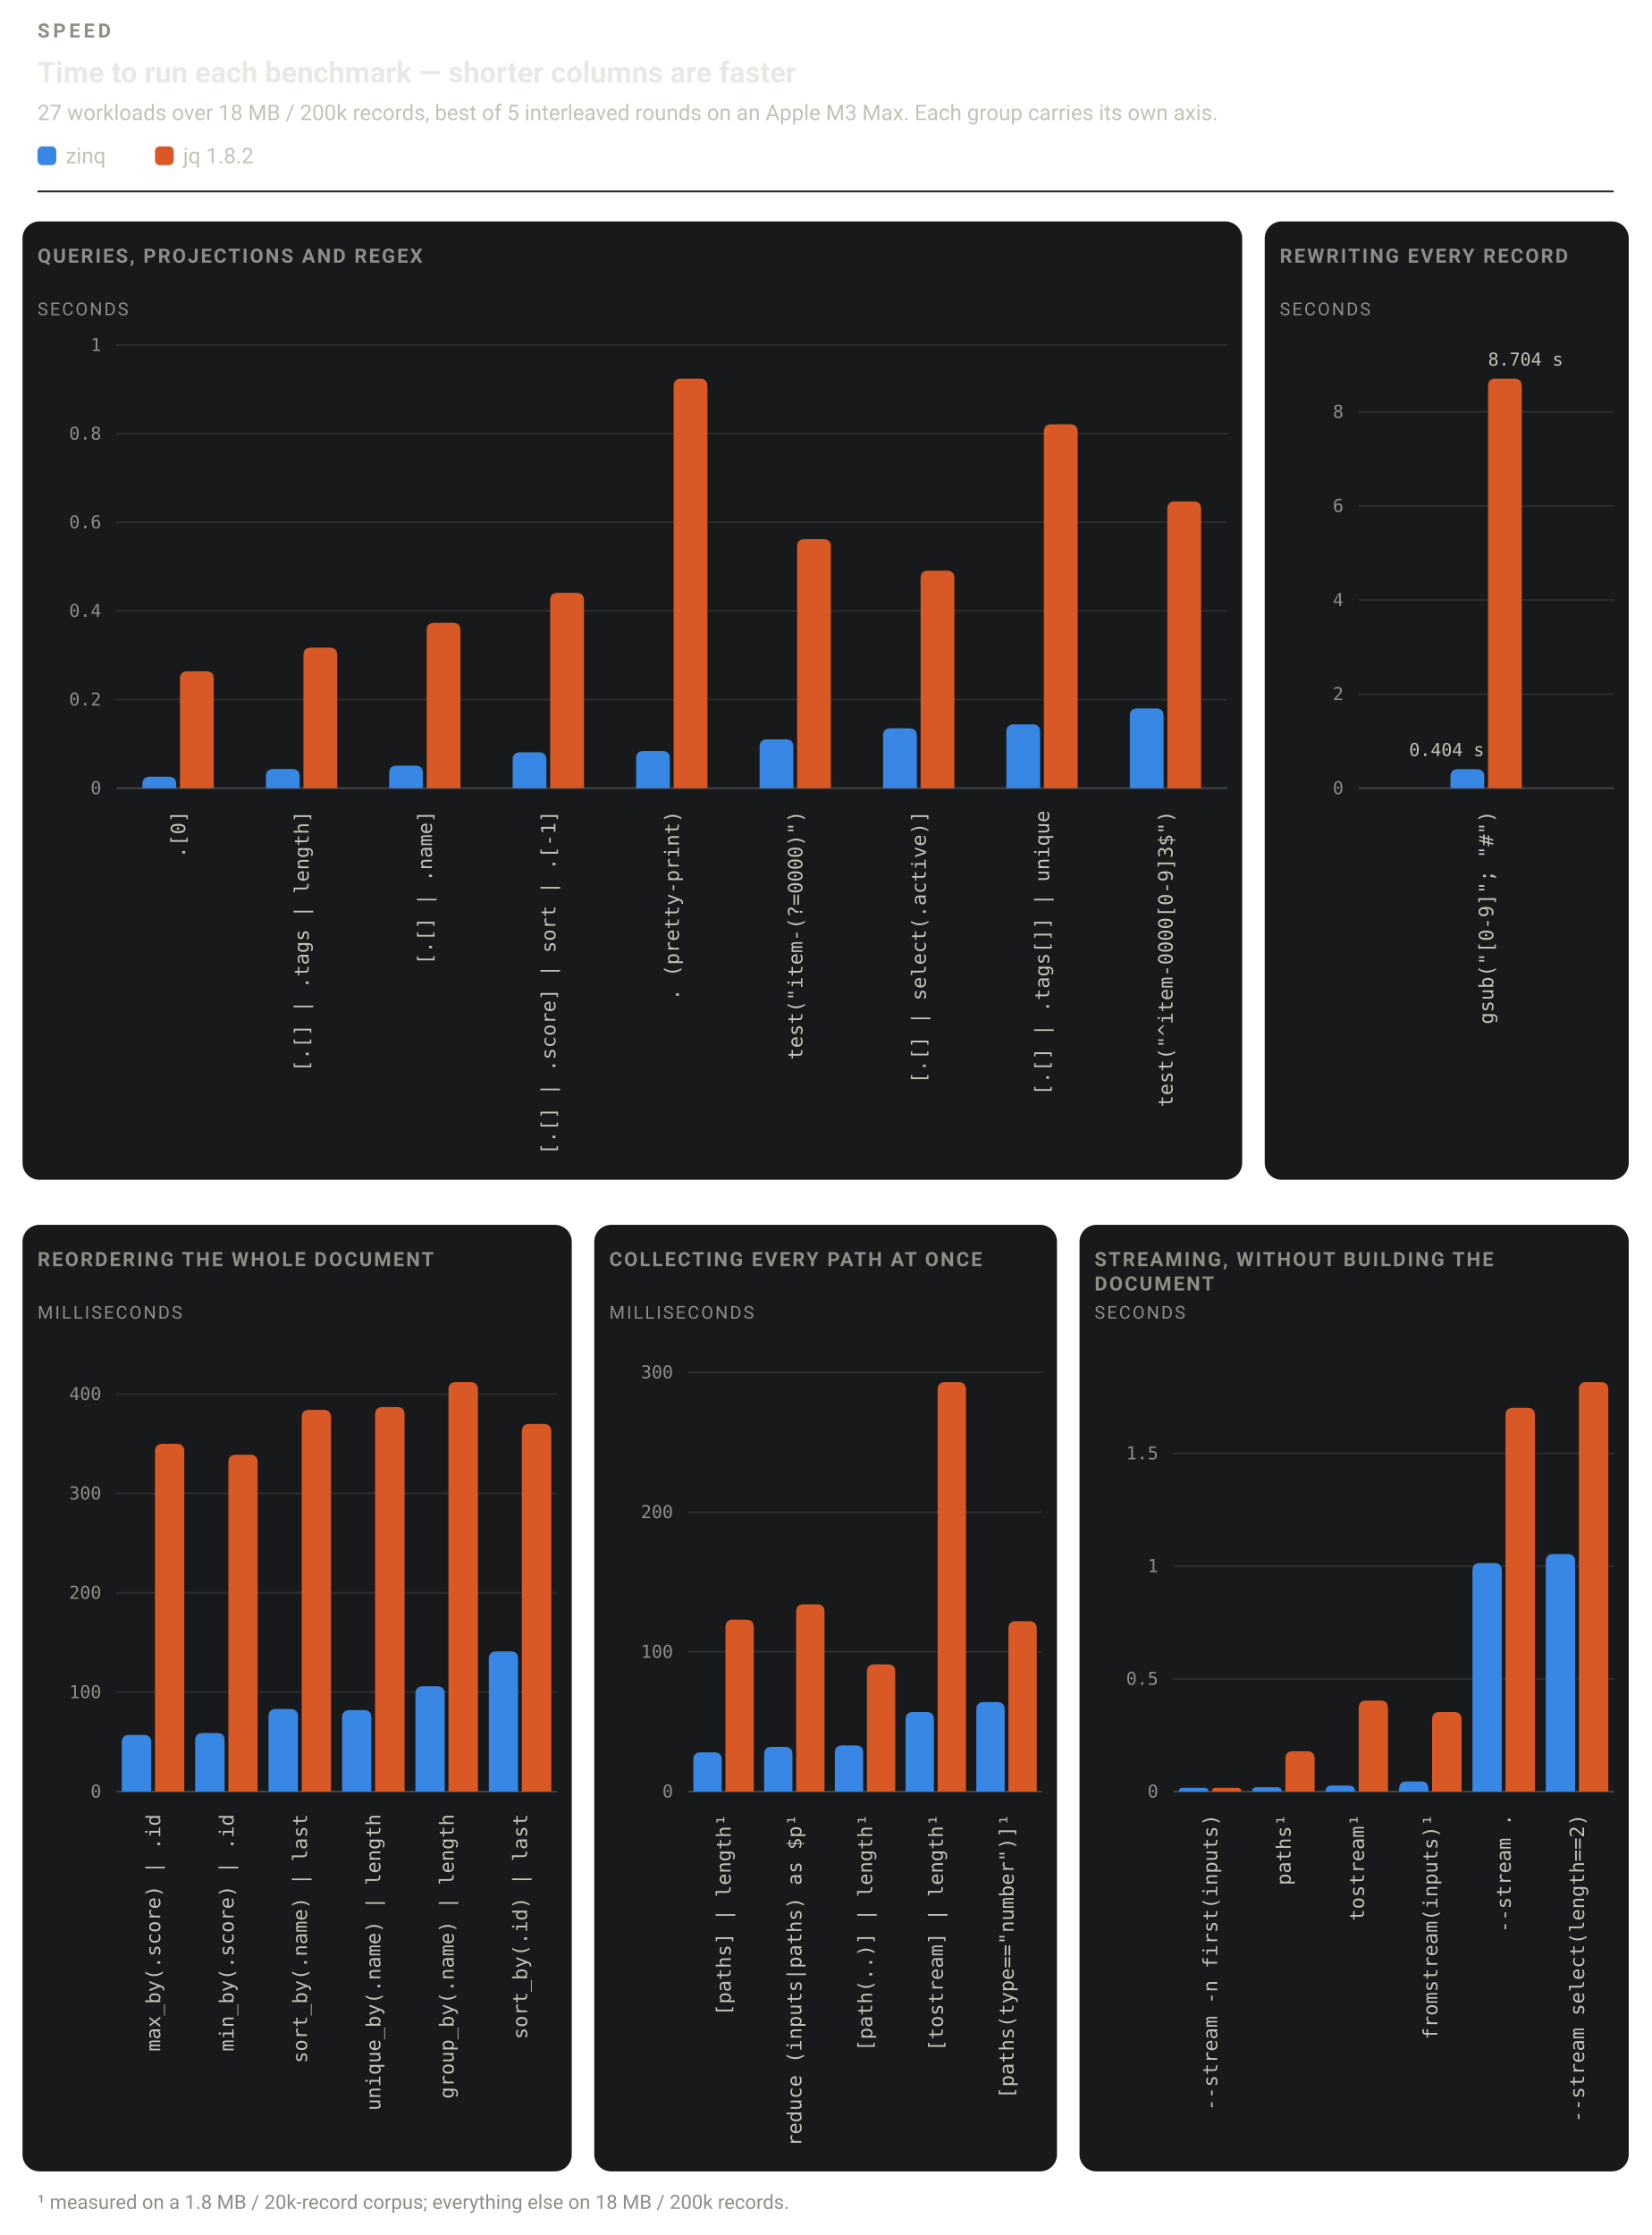
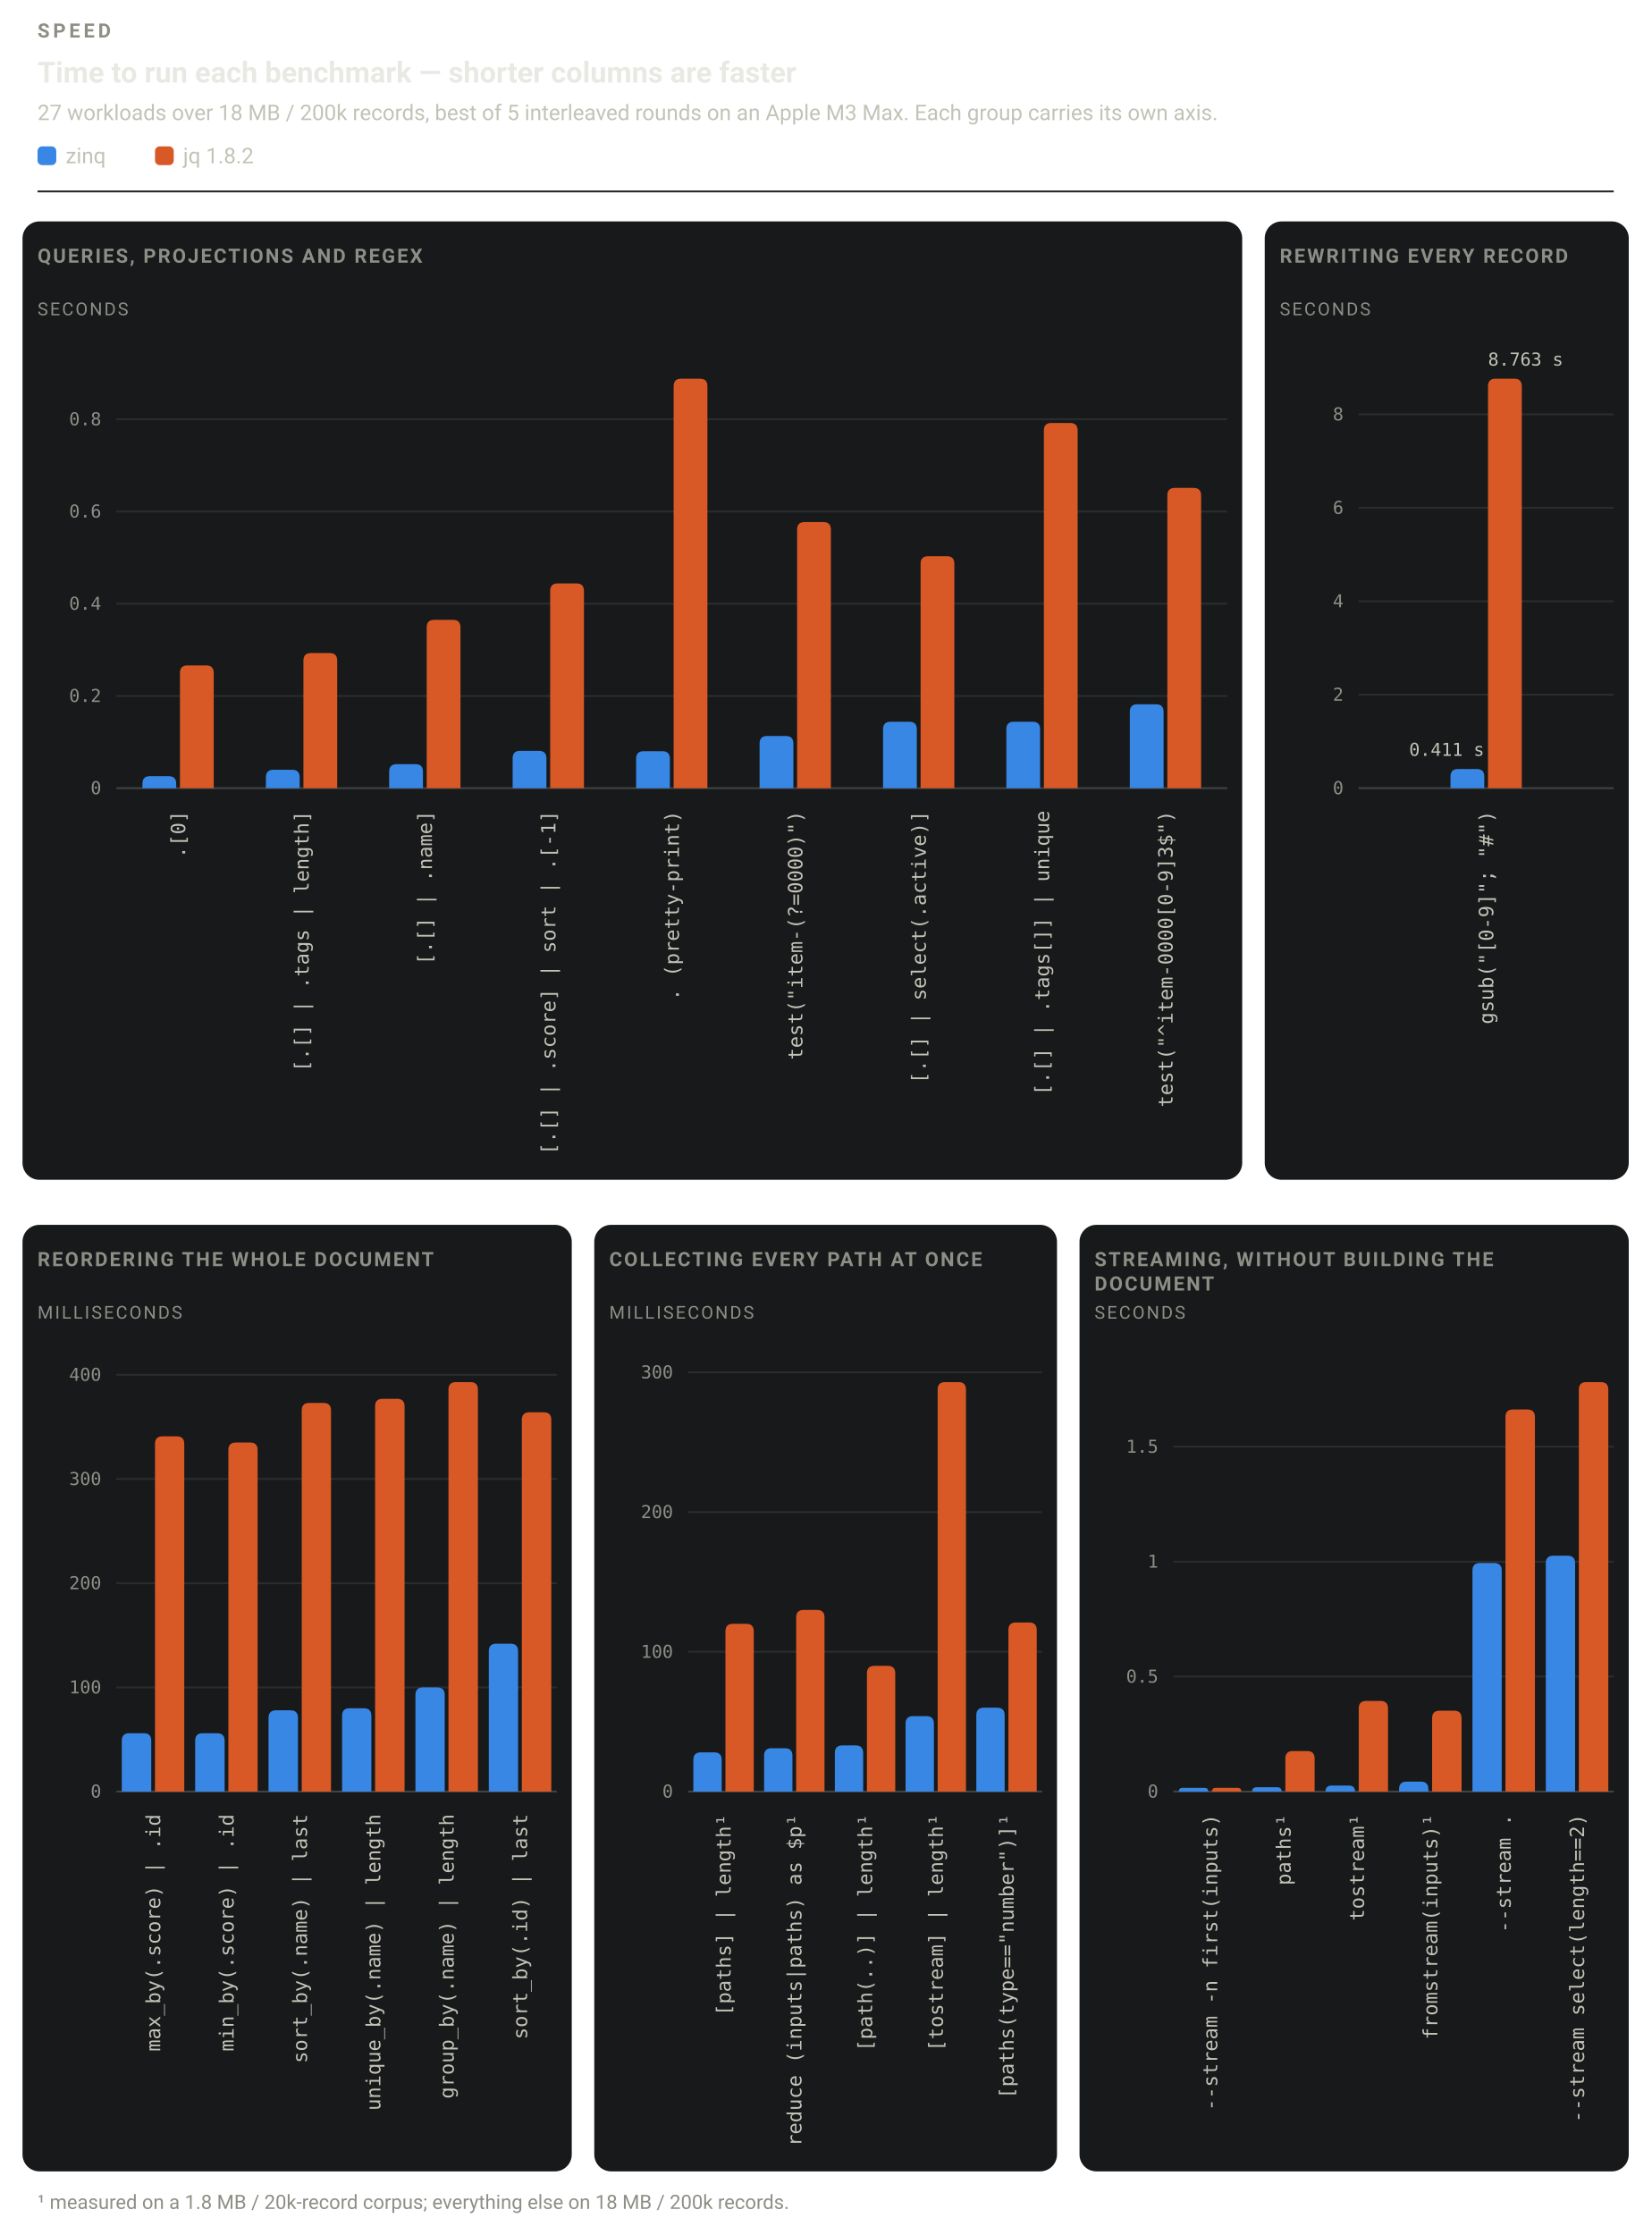
- <svg xmlns="http://www.w3.org/2000/svg" width="880" height="1191" viewBox="0 0 880 1191" role="img" aria-label="Time to run 27 workloads, zinq against jq 1.8.2, over 18 MB / 200k records. zinq is ahead on 26 of 27.">
+ <svg xmlns="http://www.w3.org/2000/svg" width="880" height="1191" viewBox="0 0 880 1191" role="img" aria-label="Time to run 27 workloads, zinq against jq 1.8.2, over 18 MB / 200k records. zinq is ahead on all 27.">
  <text x="20" y="20" font-family="ui-sans-serif, system-ui, -apple-system, Segoe UI, Roboto, sans-serif" font-size="10.5" font-weight="600" letter-spacing="1.8" fill="#8d8e86">SPEED</text>
  <text x="20" y="44" font-family="ui-sans-serif, system-ui, -apple-system, Segoe UI, Roboto, sans-serif" font-size="15.5" font-weight="600" fill="#e9e9e4">Time to run each benchmark — shorter columns are faster</text>
  <text x="20" y="64" font-family="ui-sans-serif, system-ui, -apple-system, Segoe UI, Roboto, sans-serif" font-size="11.5" fill="#c3c2b7">27 workloads over 18 MB / 200k records, best of 5 interleaved rounds on an Apple M3 Max. Each group carries its own axis.</text>
  <rect x="20" y="78" width="10" height="10" rx="2.5" fill="#3987e5" />
  <text x="35" y="87" font-family="ui-sans-serif, system-ui, -apple-system, Segoe UI, Roboto, sans-serif" font-size="11.5" fill="#c3c2b7">zinq</text>
  <rect x="82.6" y="78" width="10" height="10" rx="2.5" fill="#d95926" />
  <text x="97.6" y="87" font-family="ui-sans-serif, system-ui, -apple-system, Segoe UI, Roboto, sans-serif" font-size="11.5" fill="#c3c2b7">jq 1.8.2</text>
  <line x1="20" y1="102" x2="860" y2="102" stroke="#26292a" stroke-width="1" />
  <rect x="12.0" y="118" width="650.0" height="510.7" rx="9" fill="#17191a" />
  <text x="20" y="140" font-family="ui-sans-serif, system-ui, -apple-system, Segoe UI, Roboto, sans-serif" font-size="10.5" font-weight="600" letter-spacing="1" fill="#8d8e86">QUERIES, PROJECTIONS AND REGEX</text>
  <text x="20" y="168" font-family="ui-sans-serif, system-ui, -apple-system, Segoe UI, Roboto, sans-serif" font-size="9.5" letter-spacing="1" fill="#8d8e86">SECONDS</text>
  <text x="54" y="423.2" font-family="ui-monospace, SFMono-Regular, Menlo, Consolas, monospace" font-size="9.5" text-anchor="end" fill="#8d8e86">0</text>
-   <line x1="62.0" y1="372.8" x2="654.0" y2="372.8" stroke="#2a2d2d" stroke-width="1" />
-   <text x="54" y="375.974" font-family="ui-monospace, SFMono-Regular, Menlo, Consolas, monospace" font-size="9.5" text-anchor="end" fill="#8d8e86">0.2</text>
-   <line x1="62.0" y1="325.5" x2="654.0" y2="325.5" stroke="#2a2d2d" stroke-width="1" />
-   <text x="54" y="328.749" font-family="ui-monospace, SFMono-Regular, Menlo, Consolas, monospace" font-size="9.5" text-anchor="end" fill="#8d8e86">0.4</text>
-   <line x1="62.0" y1="278.3" x2="654.0" y2="278.3" stroke="#2a2d2d" stroke-width="1" />
-   <text x="54" y="281.523" font-family="ui-monospace, SFMono-Regular, Menlo, Consolas, monospace" font-size="9.5" text-anchor="end" fill="#8d8e86">0.6</text>
-   <line x1="62.0" y1="231.1" x2="654.0" y2="231.1" stroke="#2a2d2d" stroke-width="1" />
-   <text x="54" y="234.298" font-family="ui-monospace, SFMono-Regular, Menlo, Consolas, monospace" font-size="9.5" text-anchor="end" fill="#8d8e86">0.8</text>
-   <line x1="62.0" y1="183.9" x2="654.0" y2="183.9" stroke="#2a2d2d" stroke-width="1" />
-   <text x="54" y="187.072" font-family="ui-monospace, SFMono-Regular, Menlo, Consolas, monospace" font-size="9.5" text-anchor="end" fill="#8d8e86">1</text>
+   <line x1="62.0" y1="370.9" x2="654.0" y2="370.9" stroke="#2a2d2d" stroke-width="1" />
+   <text x="54" y="374.06" font-family="ui-monospace, SFMono-Regular, Menlo, Consolas, monospace" font-size="9.5" text-anchor="end" fill="#8d8e86">0.2</text>
+   <line x1="62.0" y1="321.7" x2="654.0" y2="321.7" stroke="#2a2d2d" stroke-width="1" />
+   <text x="54" y="324.92" font-family="ui-monospace, SFMono-Regular, Menlo, Consolas, monospace" font-size="9.5" text-anchor="end" fill="#8d8e86">0.4</text>
+   <line x1="62.0" y1="272.6" x2="654.0" y2="272.6" stroke="#2a2d2d" stroke-width="1" />
+   <text x="54" y="275.78" font-family="ui-monospace, SFMono-Regular, Menlo, Consolas, monospace" font-size="9.5" text-anchor="end" fill="#8d8e86">0.6</text>
+   <line x1="62.0" y1="223.4" x2="654.0" y2="223.4" stroke="#2a2d2d" stroke-width="1" />
+   <text x="54" y="226.64" font-family="ui-monospace, SFMono-Regular, Menlo, Consolas, monospace" font-size="9.5" text-anchor="end" fill="#8d8e86">0.8</text>
  <line x1="62.0" y1="420.0" x2="654.0" y2="420.0" stroke="#3f4344" stroke-width="1" />
-   <path d="M75.9 420.0L75.9 417.9Q75.9 413.9 79.9 413.9L89.9 413.9Q93.9 413.9 93.9 417.9L93.9 420.0Z" fill="#3987e5" />
-   <path d="M95.9 420.0L95.9 361.7Q95.9 357.7 99.9 357.7L109.9 357.7Q113.9 357.7 113.9 361.7L113.9 420.0Z" fill="#d95926" />
-   <path d="M141.7 420.0L141.7 413.8Q141.7 409.8 145.7 409.8L155.7 409.8Q159.7 409.8 159.7 413.8L159.7 420.0Z" fill="#3987e5" />
-   <path d="M161.7 420.0L161.7 349.1Q161.7 345.1 165.7 345.1L175.7 345.1Q179.7 345.1 179.7 349.1L179.7 420.0Z" fill="#d95926" />
-   <path d="M207.4 420.0L207.4 412.0Q207.4 408.0 211.4 408.0L221.4 408.0Q225.4 408.0 225.4 412.0L225.4 420.0Z" fill="#3987e5" />
-   <path d="M227.4 420.0L227.4 335.9Q227.4 331.9 231.4 331.9L241.4 331.9Q245.4 331.9 245.4 335.9L245.4 420.0Z" fill="#d95926" />
-   <path d="M273.2 420.0L273.2 404.9Q273.2 400.9 277.2 400.9L287.2 400.9Q291.2 400.9 291.2 404.9L291.2 420.0Z" fill="#3987e5" />
-   <path d="M293.2 420.0L293.2 319.9Q293.2 315.9 297.2 315.9L307.2 315.9Q311.2 315.9 311.2 319.9L311.2 420.0Z" fill="#d95926" />
-   <path d="M339.0 420.0L339.0 404.2Q339.0 400.2 343.0 400.2L353.0 400.2Q357.0 400.2 357.0 404.2L357.0 420.0Z" fill="#3987e5" />
+   <path d="M75.9 420.0L75.9 417.6Q75.9 413.6 79.9 413.6L89.9 413.6Q93.9 413.6 93.9 417.6L93.9 420.0Z" fill="#3987e5" />
+   <path d="M95.9 420.0L95.9 358.6Q95.9 354.6 99.9 354.6L109.9 354.6Q113.9 354.6 113.9 358.6L113.9 420.0Z" fill="#d95926" />
+   <path d="M141.7 420.0L141.7 414.2Q141.7 410.2 145.7 410.2L155.7 410.2Q159.7 410.2 159.7 414.2L159.7 420.0Z" fill="#3987e5" />
+   <path d="M161.7 420.0L161.7 352.0Q161.7 348.0 165.7 348.0L175.7 348.0Q179.7 348.0 179.7 352.0L179.7 420.0Z" fill="#d95926" />
+   <path d="M207.4 420.0L207.4 411.2Q207.4 407.2 211.4 407.2L221.4 407.2Q225.4 407.2 225.4 411.2L225.4 420.0Z" fill="#3987e5" />
+   <path d="M227.4 420.0L227.4 334.3Q227.4 330.3 231.4 330.3L241.4 330.3Q245.4 330.3 245.4 334.3L245.4 420.0Z" fill="#d95926" />
+   <path d="M273.2 420.0L273.2 404.1Q273.2 400.1 277.2 400.1L287.2 400.1Q291.2 400.1 291.2 404.1L291.2 420.0Z" fill="#3987e5" />
+   <path d="M293.2 420.0L293.2 314.9Q293.2 310.9 297.2 310.9L307.2 310.9Q311.2 310.9 311.2 314.9L311.2 420.0Z" fill="#d95926" />
+   <path d="M339.0 420.0L339.0 404.3Q339.0 400.3 343.0 400.3L353.0 400.3Q357.0 400.3 357.0 404.3L357.0 420.0Z" fill="#3987e5" />
  <path d="M359.0 420.0L359.0 205.8Q359.0 201.8 363.0 201.8L373.0 201.8Q377.0 201.8 377.0 205.8L377.0 420.0Z" fill="#d95926" />
-   <path d="M404.8 420.0L404.8 398.0Q404.8 394.0 408.8 394.0L418.8 394.0Q422.8 394.0 422.8 398.0L422.8 420.0Z" fill="#3987e5" />
-   <path d="M424.8 420.0L424.8 291.3Q424.8 287.3 428.8 287.3L438.8 287.3Q442.8 287.3 442.8 291.3L442.8 420.0Z" fill="#d95926" />
-   <path d="M470.6 420.0L470.6 392.1Q470.6 388.1 474.6 388.1L484.6 388.1Q488.6 388.1 488.6 392.1L488.6 420.0Z" fill="#3987e5" />
-   <path d="M490.6 420.0L490.6 308.1Q490.6 304.1 494.6 304.1L504.6 304.1Q508.6 304.1 508.6 308.1L508.6 420.0Z" fill="#d95926" />
-   <path d="M536.3 420.0L536.3 390.0Q536.3 386.0 540.3 386.0L550.3 386.0Q554.3 386.0 554.3 390.0L554.3 420.0Z" fill="#3987e5" />
-   <path d="M556.3 420.0L556.3 230.1Q556.3 226.1 560.3 226.1L570.3 226.1Q574.3 226.1 574.3 230.1L574.3 420.0Z" fill="#d95926" />
-   <path d="M602.1 420.0L602.1 381.5Q602.1 377.5 606.1 377.5L616.1 377.5Q620.1 377.5 620.1 381.5L620.1 420.0Z" fill="#3987e5" />
-   <path d="M622.1 420.0L622.1 271.2Q622.1 267.2 626.1 267.2L636.1 267.2Q640.1 267.2 640.1 271.2L640.1 420.0Z" fill="#d95926" />
+   <path d="M404.8 420.0L404.8 396.2Q404.8 392.2 408.8 392.2L418.8 392.2Q422.8 392.2 422.8 396.2L422.8 420.0Z" fill="#3987e5" />
+   <path d="M424.8 420.0L424.8 282.2Q424.8 278.2 428.8 278.2L438.8 278.2Q442.8 278.2 442.8 282.2L442.8 420.0Z" fill="#d95926" />
+   <path d="M470.6 420.0L470.6 388.6Q470.6 384.6 474.6 384.6L484.6 384.6Q488.6 384.6 488.6 388.6L488.6 420.0Z" fill="#3987e5" />
+   <path d="M490.6 420.0L490.6 300.4Q490.6 296.4 494.6 296.4L504.6 296.4Q508.6 296.4 508.6 300.4L508.6 420.0Z" fill="#d95926" />
+   <path d="M536.3 420.0L536.3 388.6Q536.3 384.6 540.3 384.6L550.3 384.6Q554.3 384.6 554.3 388.6L554.3 420.0Z" fill="#3987e5" />
+   <path d="M556.3 420.0L556.3 229.4Q556.3 225.4 560.3 225.4L570.3 225.4Q574.3 225.4 574.3 229.4L574.3 420.0Z" fill="#d95926" />
+   <path d="M602.1 420.0L602.1 379.3Q602.1 375.3 606.1 375.3L616.1 375.3Q620.1 375.3 620.1 379.3L620.1 420.0Z" fill="#3987e5" />
+   <path d="M622.1 420.0L622.1 264.0Q622.1 260.0 626.1 260.0L636.1 260.0Q640.1 260.0 640.1 264.0L640.1 420.0Z" fill="#d95926" />
  <text x="98.689" y="432" font-family="ui-monospace, SFMono-Regular, Menlo, Consolas, monospace" font-size="10.5" text-anchor="end" transform="rotate(-90 98.7 432.0)" fill="#c3c2b7">.[0]</text>
  <text x="164.467" y="432" font-family="ui-monospace, SFMono-Regular, Menlo, Consolas, monospace" font-size="10.5" text-anchor="end" transform="rotate(-90 164.5 432.0)" fill="#c3c2b7">[.[] | .tags | length]</text>
  <text x="230.244" y="432" font-family="ui-monospace, SFMono-Regular, Menlo, Consolas, monospace" font-size="10.5" text-anchor="end" transform="rotate(-90 230.2 432.0)" fill="#c3c2b7">[.[] | .name]</text>
  <text x="296.022" y="432" font-family="ui-monospace, SFMono-Regular, Menlo, Consolas, monospace" font-size="10.5" text-anchor="end" transform="rotate(-90 296.0 432.0)" fill="#c3c2b7">[.[] | .score] | sort | .[-1]</text>
  <text x="361.8" y="432" font-family="ui-monospace, SFMono-Regular, Menlo, Consolas, monospace" font-size="10.5" text-anchor="end" transform="rotate(-90 361.8 432.0)" fill="#c3c2b7">. (pretty-print)</text>
  <text x="427.578" y="432" font-family="ui-monospace, SFMono-Regular, Menlo, Consolas, monospace" font-size="10.5" text-anchor="end" transform="rotate(-90 427.6 432.0)" fill="#c3c2b7">test("item-(?=0000)")</text>
  <text x="493.356" y="432" font-family="ui-monospace, SFMono-Regular, Menlo, Consolas, monospace" font-size="10.5" text-anchor="end" transform="rotate(-90 493.4 432.0)" fill="#c3c2b7">[.[] | select(.active)]</text>
  <text x="559.133" y="432" font-family="ui-monospace, SFMono-Regular, Menlo, Consolas, monospace" font-size="10.5" text-anchor="end" transform="rotate(-90 559.1 432.0)" fill="#c3c2b7">[.[] | .tags[]] | unique</text>
  <text x="624.911" y="432" font-family="ui-monospace, SFMono-Regular, Menlo, Consolas, monospace" font-size="10.5" text-anchor="end" transform="rotate(-90 624.9 432.0)" fill="#c3c2b7">test("^item-0000[0-9]3$")</text>
  <rect x="674.0" y="118" width="194.0" height="510.7" rx="9" fill="#17191a" />
  <text x="682" y="140" font-family="ui-sans-serif, system-ui, -apple-system, Segoe UI, Roboto, sans-serif" font-size="10.5" font-weight="600" letter-spacing="1" fill="#8d8e86">REWRITING EVERY RECORD</text>
  <text x="682" y="168" font-family="ui-sans-serif, system-ui, -apple-system, Segoe UI, Roboto, sans-serif" font-size="9.5" letter-spacing="1" fill="#8d8e86">SECONDS</text>
  <text x="716" y="423.2" font-family="ui-monospace, SFMono-Regular, Menlo, Consolas, monospace" font-size="9.5" text-anchor="end" fill="#8d8e86">0</text>
-   <line x1="724.0" y1="369.9" x2="860.0" y2="369.9" stroke="#2a2d2d" stroke-width="1" />
-   <text x="716" y="373.066" font-family="ui-monospace, SFMono-Regular, Menlo, Consolas, monospace" font-size="9.5" text-anchor="end" fill="#8d8e86">2</text>
-   <line x1="724.0" y1="319.7" x2="860.0" y2="319.7" stroke="#2a2d2d" stroke-width="1" />
-   <text x="716" y="322.933" font-family="ui-monospace, SFMono-Regular, Menlo, Consolas, monospace" font-size="9.5" text-anchor="end" fill="#8d8e86">4</text>
-   <line x1="724.0" y1="269.6" x2="860.0" y2="269.6" stroke="#2a2d2d" stroke-width="1" />
-   <text x="716" y="272.799" font-family="ui-monospace, SFMono-Regular, Menlo, Consolas, monospace" font-size="9.5" text-anchor="end" fill="#8d8e86">6</text>
-   <line x1="724.0" y1="219.5" x2="860.0" y2="219.5" stroke="#2a2d2d" stroke-width="1" />
-   <text x="716" y="222.665" font-family="ui-monospace, SFMono-Regular, Menlo, Consolas, monospace" font-size="9.5" text-anchor="end" fill="#8d8e86">8</text>
+   <line x1="724.0" y1="370.2" x2="860.0" y2="370.2" stroke="#2a2d2d" stroke-width="1" />
+   <text x="716" y="373.404" font-family="ui-monospace, SFMono-Regular, Menlo, Consolas, monospace" font-size="9.5" text-anchor="end" fill="#8d8e86">2</text>
+   <line x1="724.0" y1="320.4" x2="860.0" y2="320.4" stroke="#2a2d2d" stroke-width="1" />
+   <text x="716" y="323.608" font-family="ui-monospace, SFMono-Regular, Menlo, Consolas, monospace" font-size="9.5" text-anchor="end" fill="#8d8e86">4</text>
+   <line x1="724.0" y1="270.6" x2="860.0" y2="270.6" stroke="#2a2d2d" stroke-width="1" />
+   <text x="716" y="273.812" font-family="ui-monospace, SFMono-Regular, Menlo, Consolas, monospace" font-size="9.5" text-anchor="end" fill="#8d8e86">6</text>
+   <line x1="724.0" y1="220.8" x2="860.0" y2="220.8" stroke="#2a2d2d" stroke-width="1" />
+   <text x="716" y="224.015" font-family="ui-monospace, SFMono-Regular, Menlo, Consolas, monospace" font-size="9.5" text-anchor="end" fill="#8d8e86">8</text>
  <line x1="724.0" y1="420.0" x2="860.0" y2="420.0" stroke="#3f4344" stroke-width="1" />
-   <path d="M773.0 420.0L773.0 413.9Q773.0 409.9 777.0 409.9L787.0 409.9Q791.0 409.9 791.0 413.9L791.0 420.0Z" fill="#3987e5" />
+   <path d="M773.0 420.0L773.0 413.8Q773.0 409.8 777.0 409.8L787.0 409.8Q791.0 409.8 791.0 413.8L791.0 420.0Z" fill="#3987e5" />
  <path d="M793.0 420.0L793.0 205.8Q793.0 201.8 797.0 201.8L807.0 201.8Q811.0 201.8 811.0 205.8L811.0 420.0Z" fill="#d95926" />
-   <text x="791" y="402.873" font-family="ui-monospace, SFMono-Regular, Menlo, Consolas, monospace" font-size="9.5" text-anchor="end" fill="#c3c2b7">0.404 s</text>
-   <text x="793" y="194.818" font-family="ui-monospace, SFMono-Regular, Menlo, Consolas, monospace" font-size="9.5" text-anchor="start" fill="#c3c2b7">8.704 s</text>
+   <text x="791" y="402.767" font-family="ui-monospace, SFMono-Regular, Menlo, Consolas, monospace" font-size="9.5" text-anchor="end" fill="#c3c2b7">0.411 s</text>
+   <text x="793" y="194.818" font-family="ui-monospace, SFMono-Regular, Menlo, Consolas, monospace" font-size="9.5" text-anchor="start" fill="#c3c2b7">8.763 s</text>
  <text x="795.8" y="432" font-family="ui-monospace, SFMono-Regular, Menlo, Consolas, monospace" font-size="10.5" text-anchor="end" transform="rotate(-90 795.8 432.0)" fill="#c3c2b7">gsub("[0-9]"; "#")</text>
  <rect x="12.0" y="652.7" width="292.7" height="504.4" rx="9" fill="#17191a" />
  <text x="20" y="674.7" font-family="ui-sans-serif, system-ui, -apple-system, Segoe UI, Roboto, sans-serif" font-size="10.5" font-weight="600" letter-spacing="1" fill="#8d8e86">REORDERING THE WHOLE DOCUMENT</text>
  <text x="20" y="702.7" font-family="ui-sans-serif, system-ui, -apple-system, Segoe UI, Roboto, sans-serif" font-size="9.5" letter-spacing="1" fill="#8d8e86">MILLISECONDS</text>
  <text x="54" y="957.9" font-family="ui-monospace, SFMono-Regular, Menlo, Consolas, monospace" font-size="9.5" text-anchor="end" fill="#8d8e86">0</text>
-   <line x1="62.0" y1="901.7" x2="296.7" y2="901.7" stroke="#2a2d2d" stroke-width="1" />
-   <text x="54" y="904.943" font-family="ui-monospace, SFMono-Regular, Menlo, Consolas, monospace" font-size="9.5" text-anchor="end" fill="#8d8e86">100</text>
-   <line x1="62.0" y1="848.8" x2="296.7" y2="848.8" stroke="#2a2d2d" stroke-width="1" />
-   <text x="54" y="851.986" font-family="ui-monospace, SFMono-Regular, Menlo, Consolas, monospace" font-size="9.5" text-anchor="end" fill="#8d8e86">200</text>
-   <line x1="62.0" y1="795.8" x2="296.7" y2="795.8" stroke="#2a2d2d" stroke-width="1" />
-   <text x="54" y="799.03" font-family="ui-monospace, SFMono-Regular, Menlo, Consolas, monospace" font-size="9.5" text-anchor="end" fill="#8d8e86">300</text>
-   <line x1="62.0" y1="742.9" x2="296.7" y2="742.9" stroke="#2a2d2d" stroke-width="1" />
-   <text x="54" y="746.073" font-family="ui-monospace, SFMono-Regular, Menlo, Consolas, monospace" font-size="9.5" text-anchor="end" fill="#8d8e86">400</text>
+   <line x1="62.0" y1="899.2" x2="296.7" y2="899.2" stroke="#2a2d2d" stroke-width="1" />
+   <text x="54" y="902.383" font-family="ui-monospace, SFMono-Regular, Menlo, Consolas, monospace" font-size="9.5" text-anchor="end" fill="#8d8e86">100</text>
+   <line x1="62.0" y1="843.7" x2="296.7" y2="843.7" stroke="#2a2d2d" stroke-width="1" />
+   <text x="54" y="846.866" font-family="ui-monospace, SFMono-Regular, Menlo, Consolas, monospace" font-size="9.5" text-anchor="end" fill="#8d8e86">200</text>
+   <line x1="62.0" y1="788.1" x2="296.7" y2="788.1" stroke="#2a2d2d" stroke-width="1" />
+   <text x="54" y="791.349" font-family="ui-monospace, SFMono-Regular, Menlo, Consolas, monospace" font-size="9.5" text-anchor="end" fill="#8d8e86">300</text>
+   <line x1="62.0" y1="732.6" x2="296.7" y2="732.6" stroke="#2a2d2d" stroke-width="1" />
+   <text x="54" y="735.832" font-family="ui-monospace, SFMono-Regular, Menlo, Consolas, monospace" font-size="9.5" text-anchor="end" fill="#8d8e86">400</text>
  <line x1="62.0" y1="954.7" x2="296.7" y2="954.7" stroke="#3f4344" stroke-width="1" />
-   <path d="M64.9 954.7L64.9 928.5Q64.9 924.5 68.9 924.5L76.6 924.5Q80.6 924.5 80.6 928.5L80.6 954.7Z" fill="#3987e5" />
-   <path d="M82.6 954.7L82.6 773.4Q82.6 769.4 86.6 769.4L94.2 769.4Q98.2 769.4 98.2 773.4L98.2 954.7Z" fill="#d95926" />
-   <path d="M104.0 954.7L104.0 927.5Q104.0 923.5 108.0 923.5L115.7 923.5Q119.7 923.5 119.7 927.5L119.7 954.7Z" fill="#3987e5" />
-   <path d="M121.7 954.7L121.7 779.2Q121.7 775.2 125.7 775.2L133.3 775.2Q137.3 775.2 137.3 779.2L137.3 954.7Z" fill="#d95926" />
-   <path d="M143.1 954.7L143.1 914.7Q143.1 910.7 147.1 910.7L154.8 910.7Q158.8 910.7 158.8 914.7L158.8 954.7Z" fill="#3987e5" />
-   <path d="M160.8 954.7L160.8 755.3Q160.8 751.3 164.8 751.3L172.4 751.3Q176.4 751.3 176.4 755.3L176.4 954.7Z" fill="#d95926" />
-   <path d="M182.3 954.7L182.3 915.3Q182.3 911.3 186.3 911.3L193.9 911.3Q197.9 911.3 197.9 915.3L197.9 954.7Z" fill="#3987e5" />
-   <path d="M199.9 954.7L199.9 753.8Q199.9 749.8 203.9 749.8L211.6 749.8Q215.6 749.8 215.6 753.8L215.6 954.7Z" fill="#d95926" />
-   <path d="M221.4 954.7L221.4 902.6Q221.4 898.6 225.4 898.6L233.0 898.6Q237.0 898.6 237.0 902.6L237.0 954.7Z" fill="#3987e5" />
+   <path d="M64.9 954.7L64.9 927.6Q64.9 923.6 68.9 923.6L76.6 923.6Q80.6 923.6 80.6 927.6L80.6 954.7Z" fill="#3987e5" />
+   <path d="M82.6 954.7L82.6 769.4Q82.6 765.4 86.6 765.4L94.2 765.4Q98.2 765.4 98.2 769.4L98.2 954.7Z" fill="#d95926" />
+   <path d="M104.0 954.7L104.0 927.6Q104.0 923.6 108.0 923.6L115.7 923.6Q119.7 923.6 119.7 927.6L119.7 954.7Z" fill="#3987e5" />
+   <path d="M121.7 954.7L121.7 772.7Q121.7 768.7 125.7 768.7L133.3 768.7Q137.3 768.7 137.3 772.7L137.3 954.7Z" fill="#d95926" />
+   <path d="M143.1 954.7L143.1 915.4Q143.1 911.4 147.1 911.4L154.8 911.4Q158.8 911.4 158.8 915.4L158.8 954.7Z" fill="#3987e5" />
+   <path d="M160.8 954.7L160.8 751.6Q160.8 747.6 164.8 747.6L172.4 747.6Q176.4 747.6 176.4 751.6L176.4 954.7Z" fill="#d95926" />
+   <path d="M182.3 954.7L182.3 914.3Q182.3 910.3 186.3 910.3L193.9 910.3Q197.9 910.3 197.9 914.3L197.9 954.7Z" fill="#3987e5" />
+   <path d="M199.9 954.7L199.9 749.4Q199.9 745.4 203.9 745.4L211.6 745.4Q215.6 745.4 215.6 749.4L215.6 954.7Z" fill="#d95926" />
+   <path d="M221.4 954.7L221.4 903.2Q221.4 899.2 225.4 899.2L233.0 899.2Q237.0 899.2 237.0 903.2L237.0 954.7Z" fill="#3987e5" />
  <path d="M239.0 954.7L239.0 740.5Q239.0 736.5 243.0 736.5L250.7 736.5Q254.7 736.5 254.7 740.5L254.7 954.7Z" fill="#d95926" />
-   <path d="M260.5 954.7L260.5 884.0Q260.5 880.0 264.5 880.0L272.1 880.0Q276.1 880.0 276.1 884.0L276.1 954.7Z" fill="#3987e5" />
-   <path d="M278.1 954.7L278.1 762.8Q278.1 758.8 282.1 758.8L289.8 758.8Q293.8 758.8 293.8 762.8L293.8 954.7Z" fill="#d95926" />
+   <path d="M260.5 954.7L260.5 879.9Q260.5 875.9 264.5 875.9L272.1 875.9Q276.1 875.9 276.1 879.9L276.1 954.7Z" fill="#3987e5" />
+   <path d="M278.1 954.7L278.1 756.6Q278.1 752.6 282.1 752.6L289.8 752.6Q293.8 752.6 293.8 756.6L293.8 954.7Z" fill="#d95926" />
  <text x="85.359" y="966.7" font-family="ui-monospace, SFMono-Regular, Menlo, Consolas, monospace" font-size="10.5" text-anchor="end" transform="rotate(-90 85.4 966.7)" fill="#c3c2b7">max_by(.score) | .id</text>
  <text x="124.476" y="966.7" font-family="ui-monospace, SFMono-Regular, Menlo, Consolas, monospace" font-size="10.5" text-anchor="end" transform="rotate(-90 124.5 966.7)" fill="#c3c2b7">min_by(.score) | .id</text>
  <text x="163.594" y="966.7" font-family="ui-monospace, SFMono-Regular, Menlo, Consolas, monospace" font-size="10.5" text-anchor="end" transform="rotate(-90 163.6 966.7)" fill="#c3c2b7">sort_by(.name) | last</text>
  <text x="202.712" y="966.7" font-family="ui-monospace, SFMono-Regular, Menlo, Consolas, monospace" font-size="10.5" text-anchor="end" transform="rotate(-90 202.7 966.7)" fill="#c3c2b7">unique_by(.name) | length</text>
  <text x="241.829" y="966.7" font-family="ui-monospace, SFMono-Regular, Menlo, Consolas, monospace" font-size="10.5" text-anchor="end" transform="rotate(-90 241.8 966.7)" fill="#c3c2b7">group_by(.name) | length</text>
  <text x="280.947" y="966.7" font-family="ui-monospace, SFMono-Regular, Menlo, Consolas, monospace" font-size="10.5" text-anchor="end" transform="rotate(-90 280.9 966.7)" fill="#c3c2b7">sort_by(.id) | last</text>
  <rect x="316.7" y="652.7" width="246.6" height="504.4" rx="9" fill="#17191a" />
  <text x="324.706" y="674.7" font-family="ui-sans-serif, system-ui, -apple-system, Segoe UI, Roboto, sans-serif" font-size="10.5" font-weight="600" letter-spacing="1" fill="#8d8e86">COLLECTING EVERY PATH AT ONCE</text>
  <text x="324.706" y="702.7" font-family="ui-sans-serif, system-ui, -apple-system, Segoe UI, Roboto, sans-serif" font-size="9.5" letter-spacing="1" fill="#8d8e86">MILLISECONDS</text>
  <text x="358.706" y="957.9" font-family="ui-monospace, SFMono-Regular, Menlo, Consolas, monospace" font-size="9.5" text-anchor="end" fill="#8d8e86">0</text>
  <line x1="366.7" y1="880.2" x2="555.3" y2="880.2" stroke="#2a2d2d" stroke-width="1" />
  <text x="358.706" y="883.435" font-family="ui-monospace, SFMono-Regular, Menlo, Consolas, monospace" font-size="9.5" text-anchor="end" fill="#8d8e86">100</text>
  <line x1="366.7" y1="805.8" x2="555.3" y2="805.8" stroke="#2a2d2d" stroke-width="1" />
  <text x="358.706" y="808.97" font-family="ui-monospace, SFMono-Regular, Menlo, Consolas, monospace" font-size="9.5" text-anchor="end" fill="#8d8e86">200</text>
  <line x1="366.7" y1="731.3" x2="555.3" y2="731.3" stroke="#2a2d2d" stroke-width="1" />
  <text x="358.706" y="734.506" font-family="ui-monospace, SFMono-Regular, Menlo, Consolas, monospace" font-size="9.5" text-anchor="end" fill="#8d8e86">300</text>
  <line x1="366.7" y1="954.7" x2="555.3" y2="954.7" stroke="#3f4344" stroke-width="1" />
  <path d="M369.5 954.7L369.5 937.8Q369.5 933.8 373.5 933.8L380.6 933.8Q384.6 933.8 384.6 937.8L384.6 954.7Z" fill="#3987e5" />
-   <path d="M386.6 954.7L386.6 867.1Q386.6 863.1 390.6 863.1L397.7 863.1Q401.7 863.1 401.7 867.1L401.7 954.7Z" fill="#d95926" />
-   <path d="M407.2 954.7L407.2 934.9Q407.2 930.9 411.2 930.9L418.3 930.9Q422.3 930.9 422.3 934.9L422.3 954.7Z" fill="#3987e5" />
-   <path d="M424.3 954.7L424.3 858.9Q424.3 854.9 428.3 854.9L435.4 854.9Q439.4 854.9 439.4 858.9L439.4 954.7Z" fill="#d95926" />
+   <path d="M386.6 954.7L386.6 869.3Q386.6 865.3 390.6 865.3L397.7 865.3Q401.7 865.3 401.7 869.3L401.7 954.7Z" fill="#d95926" />
+   <path d="M407.2 954.7L407.2 935.6Q407.2 931.6 411.2 931.6L418.3 931.6Q422.3 931.6 422.3 935.6L422.3 954.7Z" fill="#3987e5" />
+   <path d="M424.3 954.7L424.3 861.9Q424.3 857.9 428.3 857.9L435.4 857.9Q439.4 857.9 439.4 861.9L439.4 954.7Z" fill="#d95926" />
  <path d="M444.9 954.7L444.9 934.1Q444.9 930.1 448.9 930.1L456.0 930.1Q460.0 930.1 460.0 934.1L460.0 954.7Z" fill="#3987e5" />
-   <path d="M462.0 954.7L462.0 890.9Q462.0 886.9 466.0 886.9L473.1 886.9Q477.1 886.9 477.1 890.9L477.1 954.7Z" fill="#d95926" />
-   <path d="M482.6 954.7L482.6 916.3Q482.6 912.3 486.6 912.3L493.7 912.3Q497.7 912.3 497.7 916.3L497.7 954.7Z" fill="#3987e5" />
+   <path d="M462.0 954.7L462.0 891.7Q462.0 887.7 466.0 887.7L473.1 887.7Q477.1 887.7 477.1 891.7L477.1 954.7Z" fill="#d95926" />
+   <path d="M482.6 954.7L482.6 918.5Q482.6 914.5 486.6 914.5L493.7 914.5Q497.7 914.5 497.7 918.5L497.7 954.7Z" fill="#3987e5" />
  <path d="M499.7 954.7L499.7 740.5Q499.7 736.5 503.7 736.5L510.8 736.5Q514.8 736.5 514.8 740.5L514.8 954.7Z" fill="#d95926" />
-   <path d="M520.3 954.7L520.3 911.0Q520.3 907.0 524.3 907.0L531.4 907.0Q535.4 907.0 535.4 911.0L535.4 954.7Z" fill="#3987e5" />
-   <path d="M537.4 954.7L537.4 867.9Q537.4 863.9 541.4 863.9L548.5 863.9Q552.5 863.9 552.5 867.9L552.5 954.7Z" fill="#d95926" />
+   <path d="M520.3 954.7L520.3 914.0Q520.3 910.0 524.3 910.0L531.4 910.0Q535.4 910.0 535.4 914.0L535.4 954.7Z" fill="#3987e5" />
+   <path d="M537.4 954.7L537.4 868.6Q537.4 864.6 541.4 864.6L548.5 864.6Q552.5 864.6 552.5 868.6L552.5 954.7Z" fill="#d95926" />
  <text x="389.365" y="966.7" font-family="ui-monospace, SFMono-Regular, Menlo, Consolas, monospace" font-size="10.5" text-anchor="end" transform="rotate(-90 389.4 966.7)" fill="#c3c2b7">[paths] | length¹</text>
  <text x="427.082" y="966.7" font-family="ui-monospace, SFMono-Regular, Menlo, Consolas, monospace" font-size="10.5" text-anchor="end" transform="rotate(-90 427.1 966.7)" fill="#c3c2b7">reduce (inputs|paths) as $p¹</text>
  <text x="464.8" y="966.7" font-family="ui-monospace, SFMono-Regular, Menlo, Consolas, monospace" font-size="10.5" text-anchor="end" transform="rotate(-90 464.8 966.7)" fill="#c3c2b7">[path(..)] | length¹</text>
  <text x="502.518" y="966.7" font-family="ui-monospace, SFMono-Regular, Menlo, Consolas, monospace" font-size="10.5" text-anchor="end" transform="rotate(-90 502.5 966.7)" fill="#c3c2b7">[tostream] | length¹</text>
  <text x="540.235" y="966.7" font-family="ui-monospace, SFMono-Regular, Menlo, Consolas, monospace" font-size="10.5" text-anchor="end" transform="rotate(-90 540.2 966.7)" fill="#c3c2b7">[paths(type=="number")]¹</text>
  <rect x="575.3" y="652.7" width="292.7" height="504.4" rx="9" fill="#17191a" />
  <text x="583.294" y="674.7" font-family="ui-sans-serif, system-ui, -apple-system, Segoe UI, Roboto, sans-serif" font-size="10.5" font-weight="600" letter-spacing="1" fill="#8d8e86">STREAMING, WITHOUT BUILDING THE</text>
  <text x="583.294" y="687.7" font-family="ui-sans-serif, system-ui, -apple-system, Segoe UI, Roboto, sans-serif" font-size="10.5" font-weight="600" letter-spacing="1" fill="#8d8e86">DOCUMENT</text>
  <text x="583.294" y="702.7" font-family="ui-sans-serif, system-ui, -apple-system, Segoe UI, Roboto, sans-serif" font-size="9.5" letter-spacing="1" fill="#8d8e86">SECONDS</text>
  <text x="617.294" y="957.9" font-family="ui-monospace, SFMono-Regular, Menlo, Consolas, monospace" font-size="9.5" text-anchor="end" fill="#8d8e86">0</text>
-   <line x1="625.3" y1="894.6" x2="860.0" y2="894.6" stroke="#2a2d2d" stroke-width="1" />
-   <text x="617.294" y="897.828" font-family="ui-monospace, SFMono-Regular, Menlo, Consolas, monospace" font-size="9.5" text-anchor="end" fill="#8d8e86">0.5</text>
-   <line x1="625.3" y1="834.6" x2="860.0" y2="834.6" stroke="#2a2d2d" stroke-width="1" />
-   <text x="617.294" y="837.756" font-family="ui-monospace, SFMono-Regular, Menlo, Consolas, monospace" font-size="9.5" text-anchor="end" fill="#8d8e86">1</text>
-   <line x1="625.3" y1="774.5" x2="860.0" y2="774.5" stroke="#2a2d2d" stroke-width="1" />
-   <text x="617.294" y="777.684" font-family="ui-monospace, SFMono-Regular, Menlo, Consolas, monospace" font-size="9.5" text-anchor="end" fill="#8d8e86">1.5</text>
+   <line x1="625.3" y1="893.4" x2="860.0" y2="893.4" stroke="#2a2d2d" stroke-width="1" />
+   <text x="617.294" y="896.647" font-family="ui-monospace, SFMono-Regular, Menlo, Consolas, monospace" font-size="9.5" text-anchor="end" fill="#8d8e86">0.5</text>
+   <line x1="625.3" y1="832.2" x2="860.0" y2="832.2" stroke="#2a2d2d" stroke-width="1" />
+   <text x="617.294" y="835.395" font-family="ui-monospace, SFMono-Regular, Menlo, Consolas, monospace" font-size="9.5" text-anchor="end" fill="#8d8e86">1</text>
+   <line x1="625.3" y1="770.9" x2="860.0" y2="770.9" stroke="#2a2d2d" stroke-width="1" />
+   <text x="617.294" y="774.142" font-family="ui-monospace, SFMono-Regular, Menlo, Consolas, monospace" font-size="9.5" text-anchor="end" fill="#8d8e86">1.5</text>
  <line x1="625.3" y1="954.7" x2="860.0" y2="954.7" stroke="#3f4344" stroke-width="1" />
  <path d="M628.2 954.7L628.2 954.7Q628.2 952.7 630.2 952.7L641.9 952.7Q643.9 952.7 643.9 954.7L643.9 954.7Z" fill="#3987e5" />
  <path d="M645.9 954.7L645.9 954.7Q645.9 952.7 647.9 952.7L659.5 952.7Q661.5 952.7 661.5 954.7L661.5 954.7Z" fill="#d95926" />
-   <path d="M667.3 954.7L667.3 954.7Q667.3 952.4 669.6 952.4L680.7 952.4Q683.0 952.4 683.0 954.7L683.0 954.7Z" fill="#3987e5" />
-   <path d="M685.0 954.7L685.0 937.2Q685.0 933.2 689.0 933.2L696.6 933.2Q700.6 933.2 700.6 937.2L700.6 954.7Z" fill="#d95926" />
-   <path d="M706.4 954.7L706.4 954.7Q706.4 951.5 709.7 951.5L718.8 951.5Q722.1 951.5 722.1 954.7L722.1 954.7Z" fill="#3987e5" />
-   <path d="M724.1 954.7L724.1 910.2Q724.1 906.2 728.1 906.2L735.7 906.2Q739.7 906.2 739.7 910.2L739.7 954.7Z" fill="#d95926" />
-   <path d="M745.6 954.7L745.6 953.3Q745.6 949.3 749.6 949.3L757.2 949.3Q761.2 949.3 761.2 953.3L761.2 954.7Z" fill="#3987e5" />
-   <path d="M763.2 954.7L763.2 916.3Q763.2 912.3 767.2 912.3L774.9 912.3Q778.9 912.3 778.9 916.3L778.9 954.7Z" fill="#d95926" />
+   <path d="M667.3 954.7L667.3 954.7Q667.3 952.4 669.7 952.4L680.6 952.4Q683.0 952.4 683.0 954.7L683.0 954.7Z" fill="#3987e5" />
+   <path d="M685.0 954.7L685.0 937.1Q685.0 933.1 689.0 933.1L696.6 933.1Q700.6 933.1 700.6 937.1L700.6 954.7Z" fill="#d95926" />
+   <path d="M706.4 954.7L706.4 954.7Q706.4 951.5 709.6 951.5L718.9 951.5Q722.1 951.5 722.1 954.7L722.1 954.7Z" fill="#3987e5" />
+   <path d="M724.1 954.7L724.1 910.4Q724.1 906.4 728.1 906.4L735.7 906.4Q739.7 906.4 739.7 910.4L739.7 954.7Z" fill="#d95926" />
+   <path d="M745.6 954.7L745.6 953.4Q745.6 949.4 749.6 949.4L757.2 949.4Q761.2 949.4 761.2 953.4L761.2 954.7Z" fill="#3987e5" />
+   <path d="M763.2 954.7L763.2 915.6Q763.2 911.6 767.2 911.6L774.9 911.6Q778.9 911.6 778.9 915.6L778.9 954.7Z" fill="#d95926" />
  <path d="M784.7 954.7L784.7 836.9Q784.7 832.9 788.7 832.9L796.3 832.9Q800.3 832.9 800.3 836.9L800.3 954.7Z" fill="#3987e5" />
-   <path d="M802.3 954.7L802.3 754.2Q802.3 750.2 806.3 750.2L814.0 750.2Q818.0 750.2 818.0 754.2L818.0 954.7Z" fill="#d95926" />
-   <path d="M823.8 954.7L823.8 832.1Q823.8 828.1 827.8 828.1L835.4 828.1Q839.4 828.1 839.4 832.1L839.4 954.7Z" fill="#3987e5" />
+   <path d="M802.3 954.7L802.3 755.1Q802.3 751.1 806.3 751.1L814.0 751.1Q818.0 751.1 818.0 755.1L818.0 954.7Z" fill="#d95926" />
+   <path d="M823.8 954.7L823.8 833.0Q823.8 829.0 827.8 829.0L835.4 829.0Q839.4 829.0 839.4 833.0L839.4 954.7Z" fill="#3987e5" />
  <path d="M841.4 954.7L841.4 740.5Q841.4 736.5 845.4 736.5L853.1 736.5Q857.1 736.5 857.1 740.5L857.1 954.7Z" fill="#d95926" />
  <text x="648.653" y="966.7" font-family="ui-monospace, SFMono-Regular, Menlo, Consolas, monospace" font-size="10.5" text-anchor="end" transform="rotate(-90 648.7 966.7)" fill="#c3c2b7">--stream -n first(inputs)</text>
  <text x="687.771" y="966.7" font-family="ui-monospace, SFMono-Regular, Menlo, Consolas, monospace" font-size="10.5" text-anchor="end" transform="rotate(-90 687.8 966.7)" fill="#c3c2b7">paths¹</text>
  <text x="726.888" y="966.7" font-family="ui-monospace, SFMono-Regular, Menlo, Consolas, monospace" font-size="10.5" text-anchor="end" transform="rotate(-90 726.9 966.7)" fill="#c3c2b7">tostream¹</text>
  <text x="766.006" y="966.7" font-family="ui-monospace, SFMono-Regular, Menlo, Consolas, monospace" font-size="10.5" text-anchor="end" transform="rotate(-90 766.0 966.7)" fill="#c3c2b7">fromstream(inputs)¹</text>
  <text x="805.124" y="966.7" font-family="ui-monospace, SFMono-Regular, Menlo, Consolas, monospace" font-size="10.5" text-anchor="end" transform="rotate(-90 805.1 966.7)" fill="#c3c2b7">--stream .</text>
  <text x="844.241" y="966.7" font-family="ui-monospace, SFMono-Regular, Menlo, Consolas, monospace" font-size="10.5" text-anchor="end" transform="rotate(-90 844.2 966.7)" fill="#c3c2b7">--stream select(length==2)</text>
  <text x="20" y="1177.1" font-family="ui-sans-serif, system-ui, -apple-system, Segoe UI, Roboto, sans-serif" font-size="10.5" fill="#8d8e86">¹ measured on a 1.8 MB / 20k-record corpus; everything else on 18 MB / 200k records.</text>
</svg>
